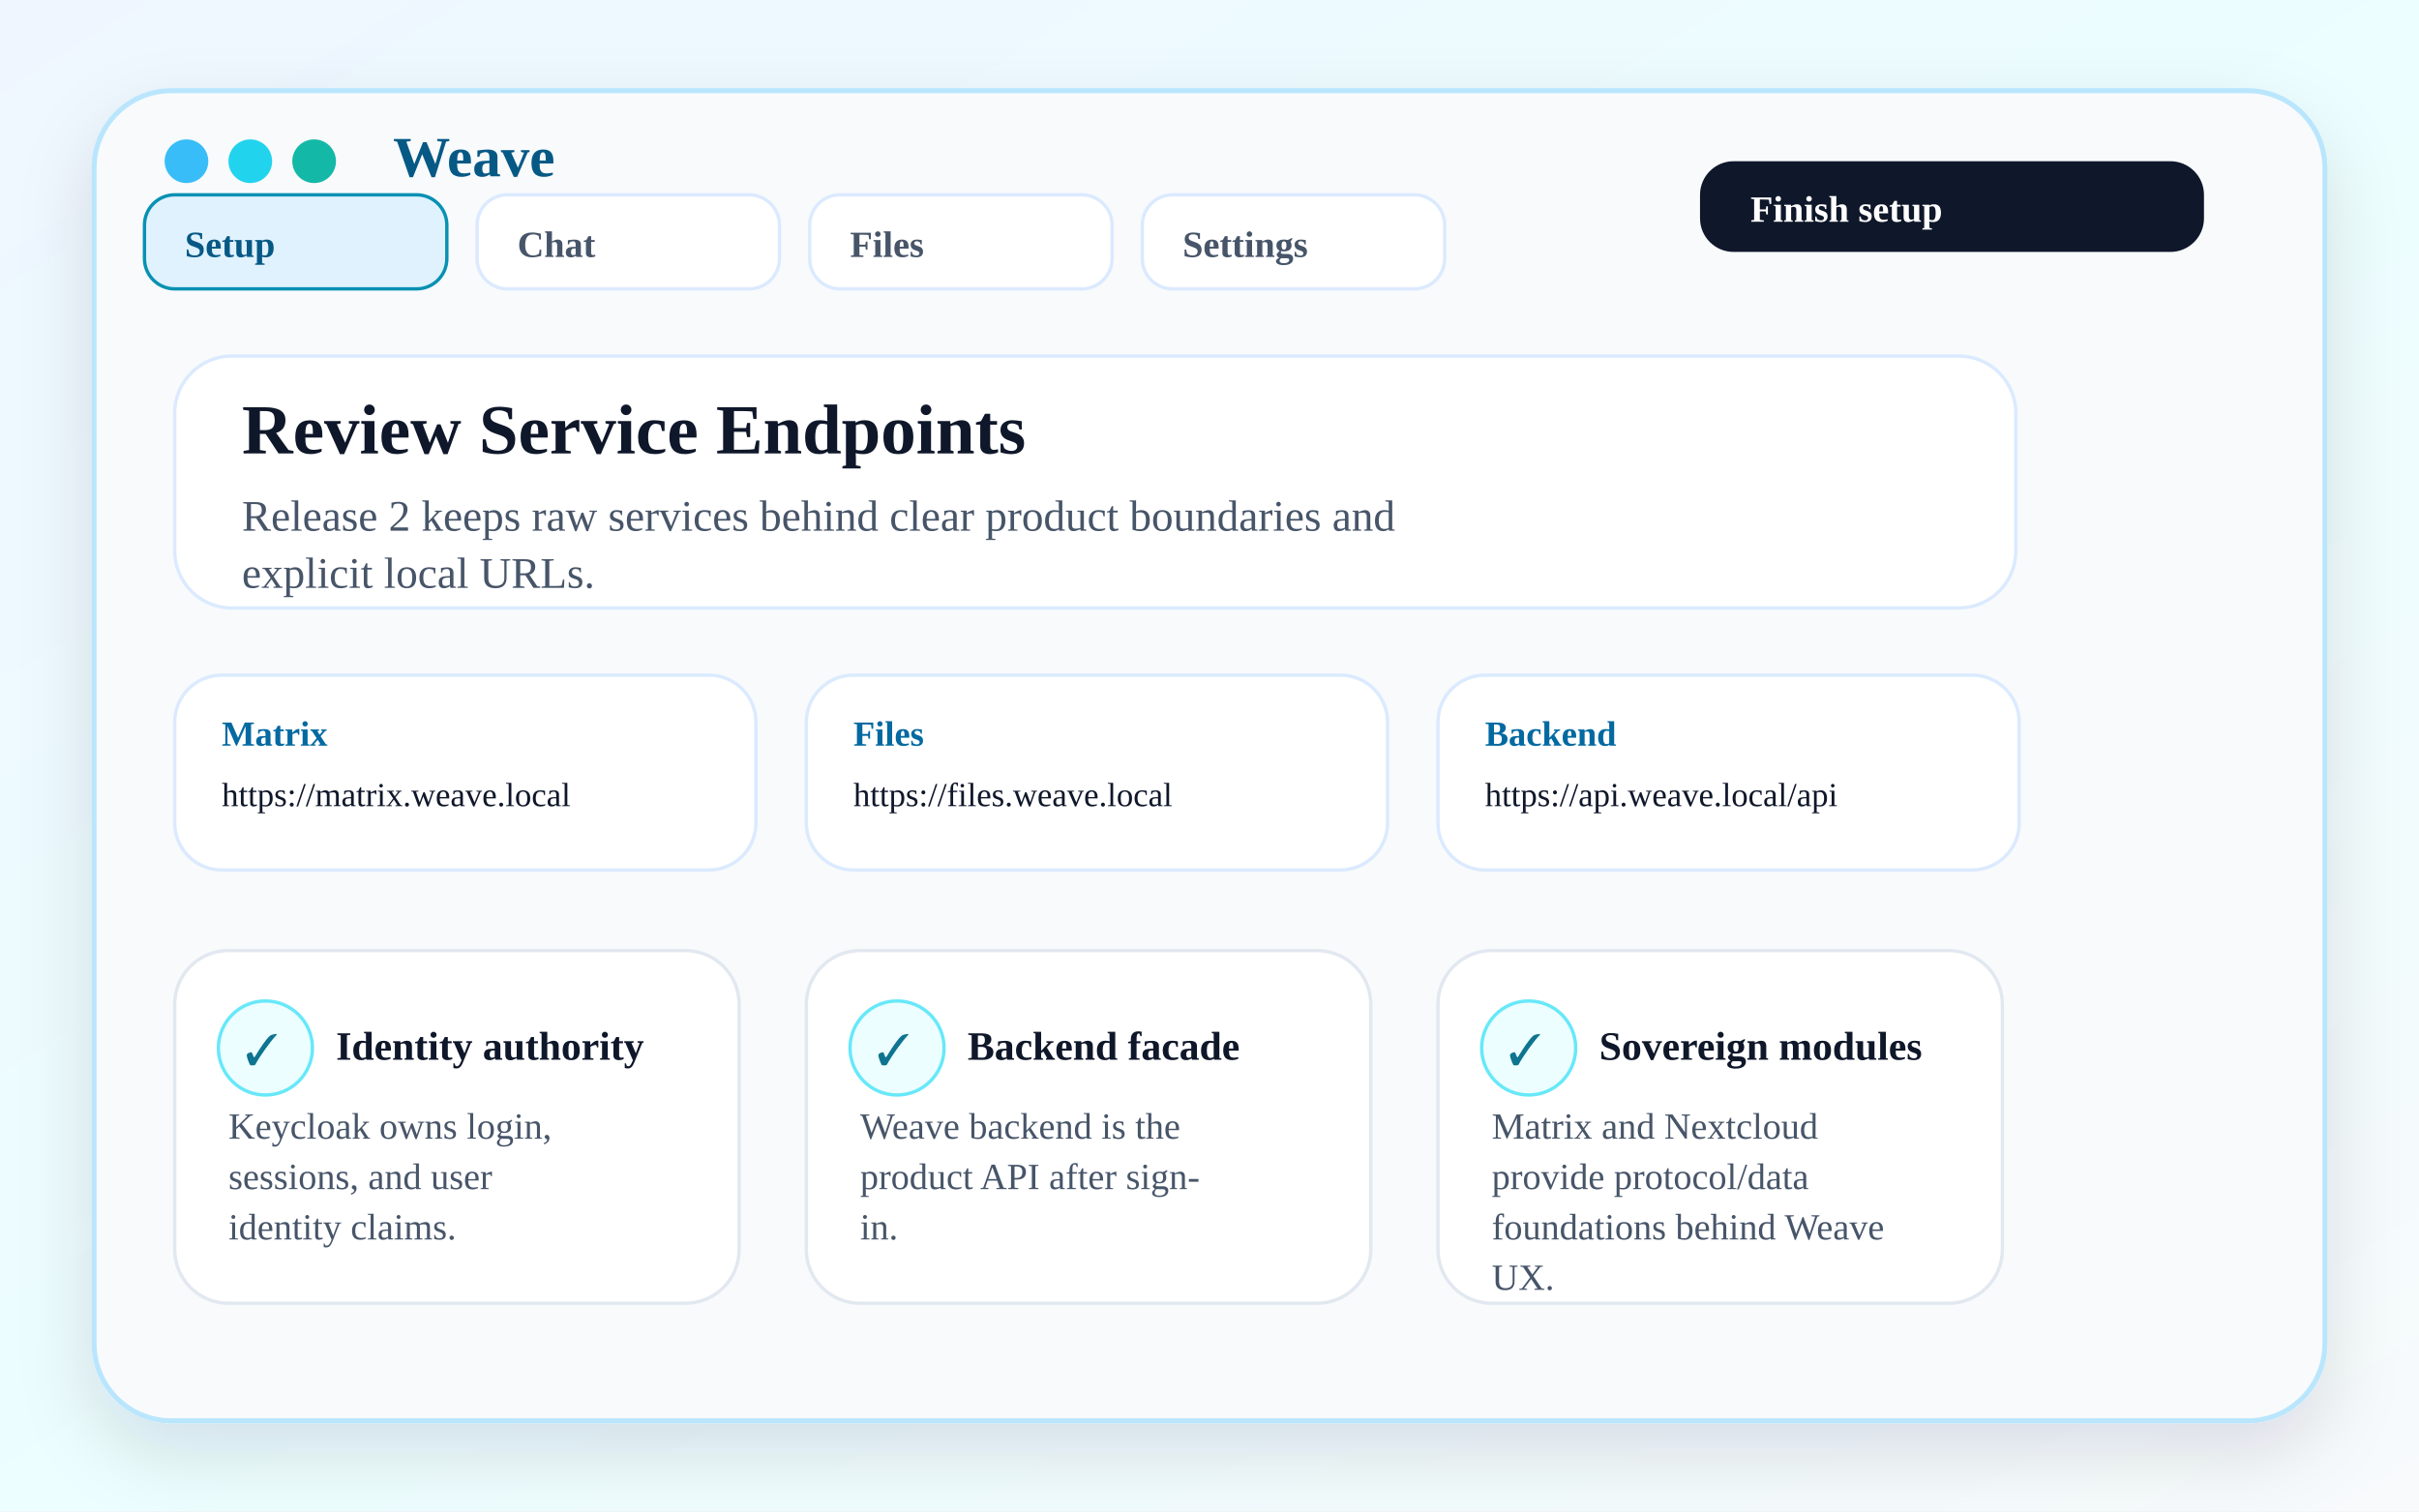
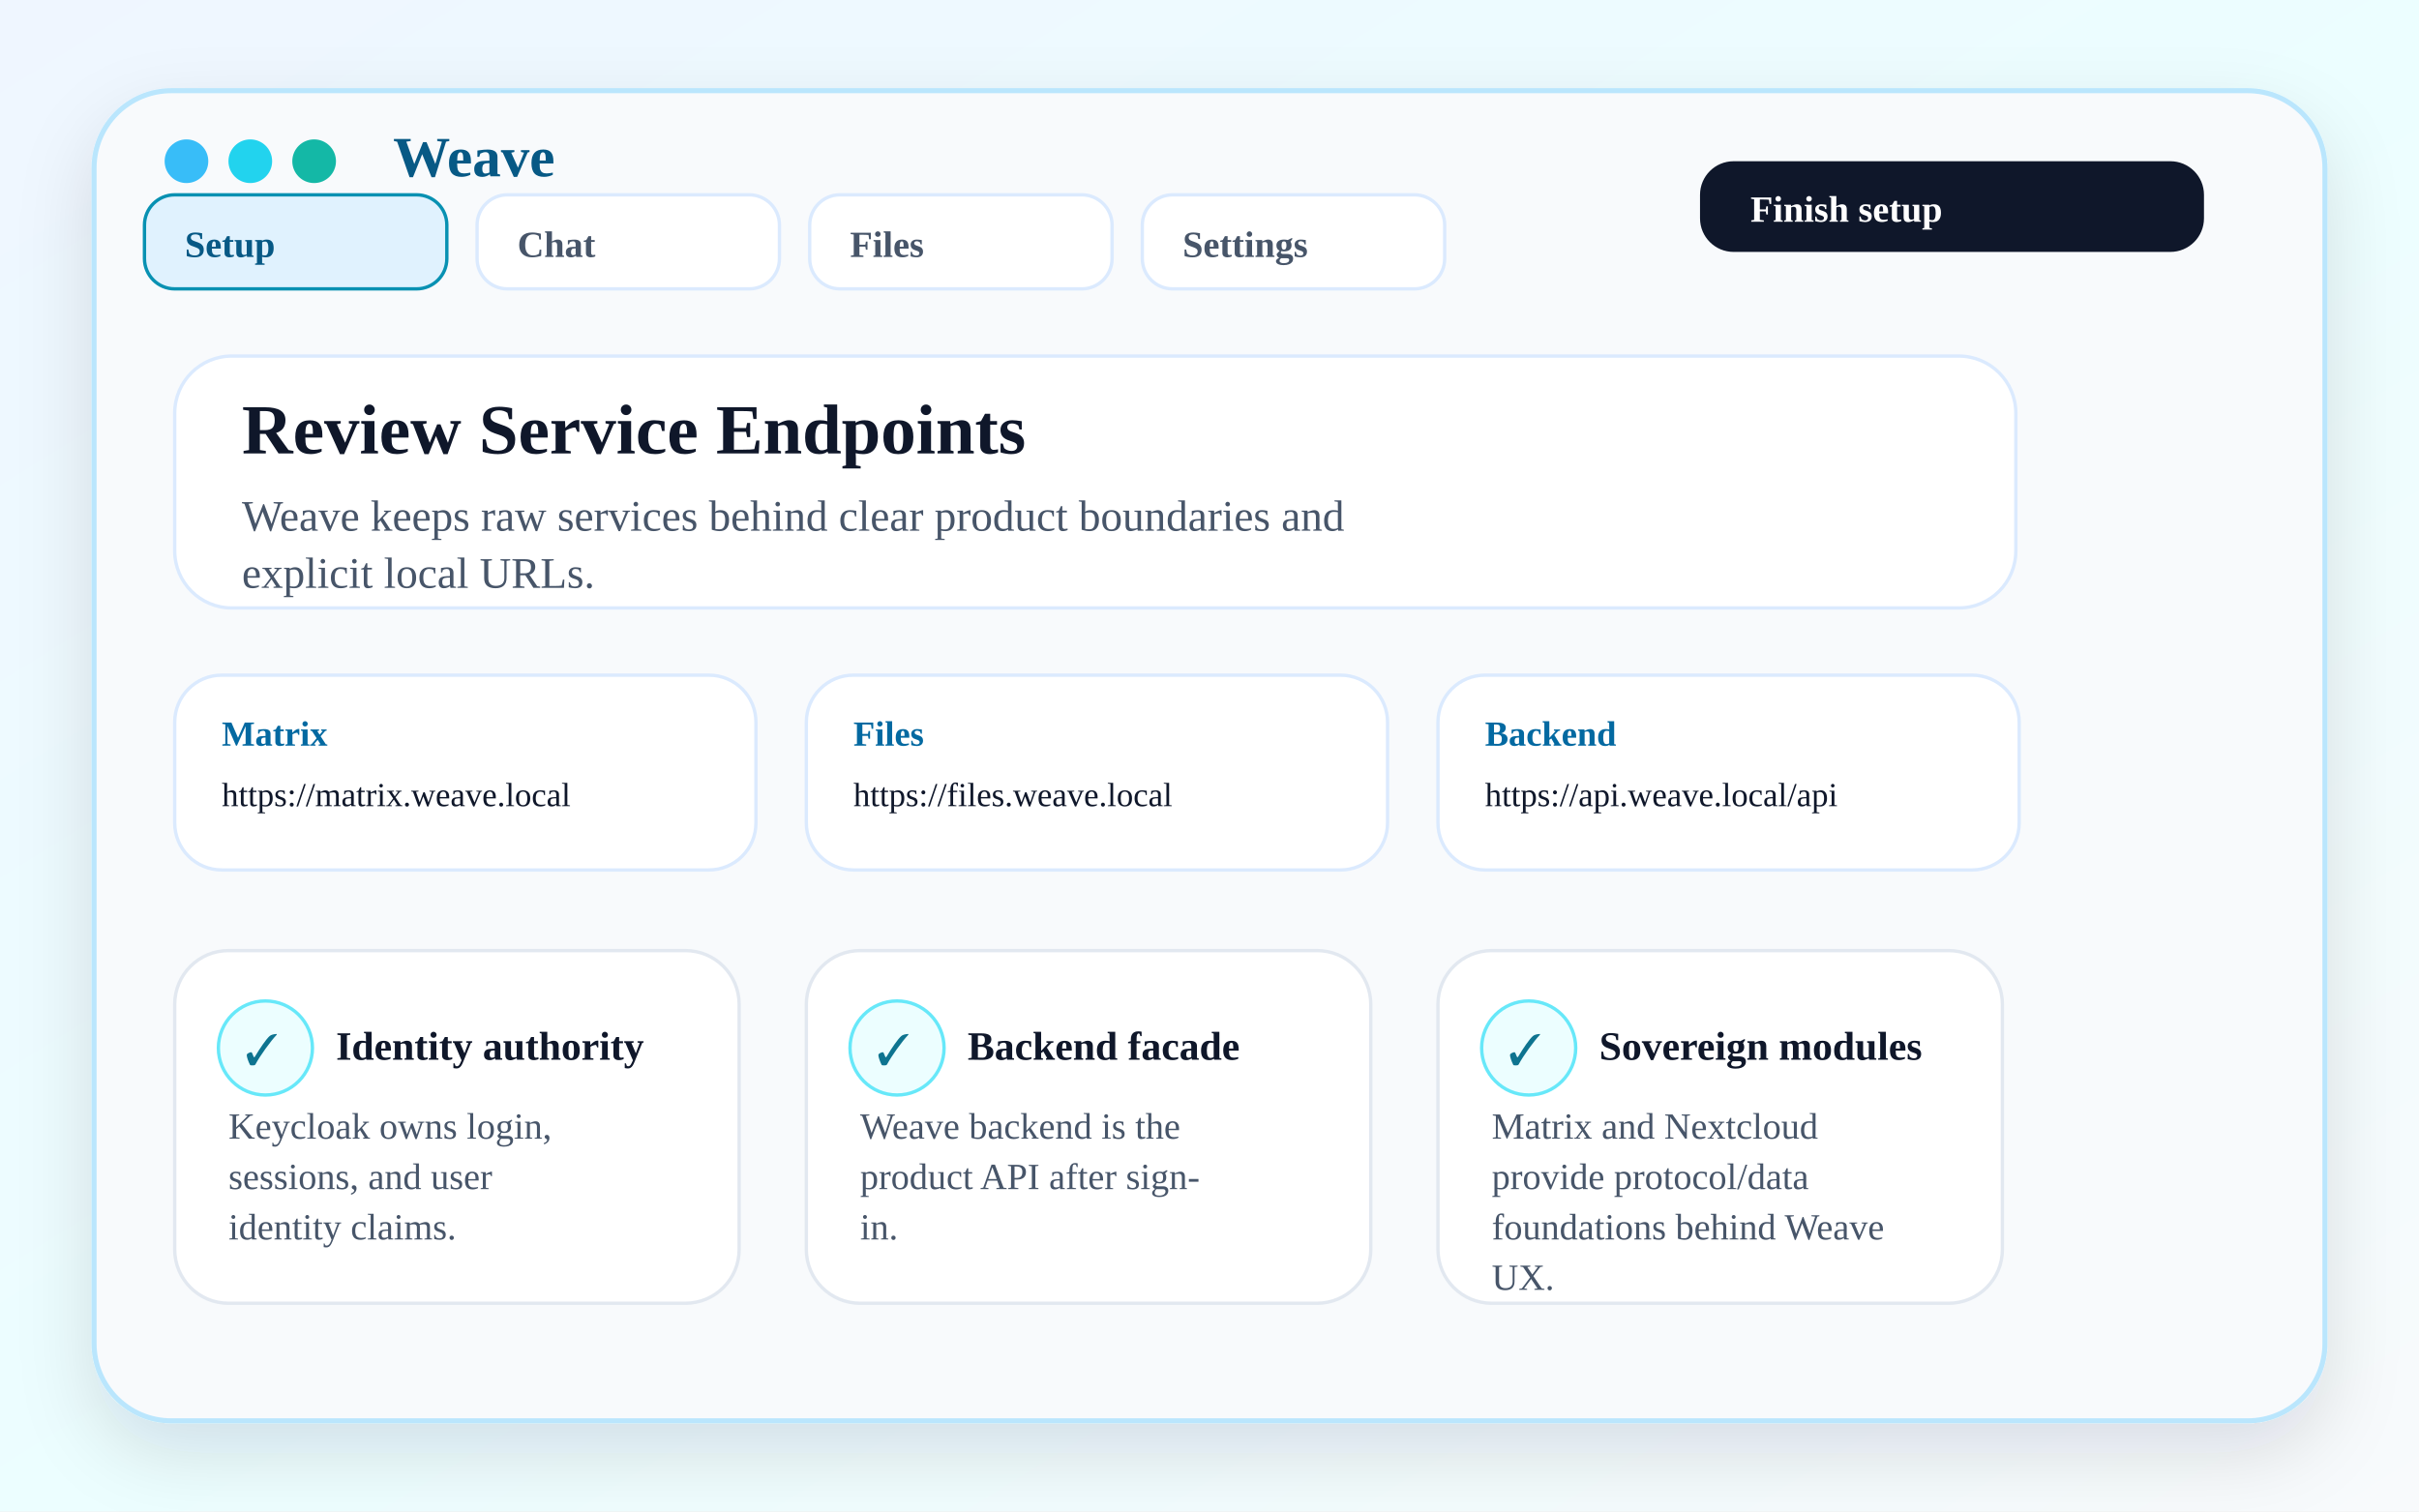
<svg xmlns="http://www.w3.org/2000/svg" width="1440" height="900" viewBox="0 0 1440 900" role="img" aria-labelledby="title desc">
  <defs>
    <linearGradient id="bg" x1="0" y1="0" x2="1" y2="1">
      <stop offset="0" stop-color="#eff6ff" />
      <stop offset="0.52" stop-color="#ecfeff" />
      <stop offset="1" stop-color="#f8fafc" />
    </linearGradient>
    <filter id="shadow" x="-10%" y="-10%" width="120%" height="130%">
      <feDropShadow dx="0" dy="18" stdDeviation="22" flood-color="#0f172a" flood-opacity="0.12" />
    </filter>
  </defs>
  <rect width="1440" height="900" fill="url(#bg)" />
  <rect x="56" y="54" width="1328" height="792" rx="46" fill="#f8fafc" stroke="#bae6fd" stroke-width="3" filter="url(#shadow)" />
  <circle cx="111" cy="96" r="13" fill="#38bdf8" />
  <circle cx="149" cy="96" r="13" fill="#22d3ee" />
  <circle cx="187" cy="96" r="13" fill="#14b8a6" />
  <text x="234" y="105" font-size="34" font-weight="900" fill="#075985">Weave</text>
  <rect x="86" y="116" width="180" height="56" rx="18" fill="#e0f2fe" stroke="#0891b2" stroke-width="2" />
  <text x="110" y="153" font-size="22" font-weight="700" fill="#075985">Setup</text>
  <rect x="284" y="116" width="180" height="56" rx="18" fill="#ffffff" stroke="#dbeafe" stroke-width="2" />
  <text x="308" y="153" font-size="22" font-weight="700" fill="#475569">Chat</text>
  <rect x="482" y="116" width="180" height="56" rx="18" fill="#ffffff" stroke="#dbeafe" stroke-width="2" />
  <text x="506" y="153" font-size="22" font-weight="700" fill="#475569">Files</text>
  <rect x="680" y="116" width="180" height="56" rx="18" fill="#ffffff" stroke="#dbeafe" stroke-width="2" />
  <text x="704" y="153" font-size="22" font-weight="700" fill="#475569">Settings</text>
  <rect x="104" y="212" width="1096" height="150" rx="34" fill="#ffffff" stroke="#dbeafe" stroke-width="2" />
  <text x="144" y="270" font-size="42" font-weight="900" fill="#0f172a">Review Service Endpoints</text>
-   <text x="144" y="316" font-size="26" font-weight="400" fill="#475569">Release 2 keeps raw services behind clear product boundaries and</text>
+   <text x="144" y="316" font-size="26" font-weight="400" fill="#475569">Weave keeps raw services behind clear product boundaries and</text>
  <text x="144" y="350" font-size="26" font-weight="400" fill="#475569">explicit local URLs.</text>
  <rect x="104" y="402" width="346" height="116" rx="28" fill="#ffffff" stroke="#dbeafe" stroke-width="2" />
  <text x="132" y="444" font-size="21" font-weight="700" fill="#0369a1">Matrix</text>
  <text x="132" y="480" font-size="20" font-weight="400" fill="#0f172a">https://matrix.weave.local</text>
  <rect x="480" y="402" width="346" height="116" rx="28" fill="#ffffff" stroke="#dbeafe" stroke-width="2" />
  <text x="508" y="444" font-size="21" font-weight="700" fill="#0369a1">Files</text>
  <text x="508" y="480" font-size="20" font-weight="400" fill="#0f172a">https://files.weave.local</text>
  <rect x="856" y="402" width="346" height="116" rx="28" fill="#ffffff" stroke="#dbeafe" stroke-width="2" />
  <text x="884" y="444" font-size="21" font-weight="700" fill="#0369a1">Backend</text>
  <text x="884" y="480" font-size="20" font-weight="400" fill="#0f172a">https://api.weave.local/api</text>
  <rect x="104" y="566" width="336" height="210" rx="32" fill="#ffffff" stroke="#e2e8f0" stroke-width="2" />
  <circle cx="158" cy="624" r="28" fill="#ecfeff" stroke="#67e8f9" stroke-width="2" />
  <text x="146" y="634" font-size="26" font-weight="800" fill="#0e7490">✓</text>
  <text x="200" y="631" font-size="24" font-weight="800" fill="#0f172a">Identity authority</text>
  <text x="136" y="678" font-size="22" font-weight="400" fill="#475569">Keycloak owns login,</text>
  <text x="136" y="708" font-size="22" font-weight="400" fill="#475569">sessions, and user</text>
  <text x="136" y="738" font-size="22" font-weight="400" fill="#475569">identity claims.</text>
  <rect x="480" y="566" width="336" height="210" rx="32" fill="#ffffff" stroke="#e2e8f0" stroke-width="2" />
  <circle cx="534" cy="624" r="28" fill="#ecfeff" stroke="#67e8f9" stroke-width="2" />
  <text x="522" y="634" font-size="26" font-weight="800" fill="#0e7490">✓</text>
  <text x="576" y="631" font-size="24" font-weight="800" fill="#0f172a">Backend facade</text>
  <text x="512" y="678" font-size="22" font-weight="400" fill="#475569">Weave backend is the</text>
  <text x="512" y="708" font-size="22" font-weight="400" fill="#475569">product API after sign-</text>
  <text x="512" y="738" font-size="22" font-weight="400" fill="#475569">in.</text>
  <rect x="856" y="566" width="336" height="210" rx="32" fill="#ffffff" stroke="#e2e8f0" stroke-width="2" />
  <circle cx="910" cy="624" r="28" fill="#ecfeff" stroke="#67e8f9" stroke-width="2" />
  <text x="898" y="634" font-size="26" font-weight="800" fill="#0e7490">✓</text>
  <text x="952" y="631" font-size="24" font-weight="800" fill="#0f172a">Sovereign modules</text>
  <text x="888" y="678" font-size="22" font-weight="400" fill="#475569">Matrix and Nextcloud</text>
  <text x="888" y="708" font-size="22" font-weight="400" fill="#475569">provide protocol/data</text>
  <text x="888" y="738" font-size="22" font-weight="400" fill="#475569">foundations behind Weave</text>
  <text x="888" y="768" font-size="22" font-weight="400" fill="#475569">UX.</text>
  <rect x="1012" y="96" width="300" height="54" rx="20" fill="#0f172a" />
  <text x="1042" y="132" font-size="22" font-weight="800" fill="#ffffff">Finish setup</text>
</svg>
